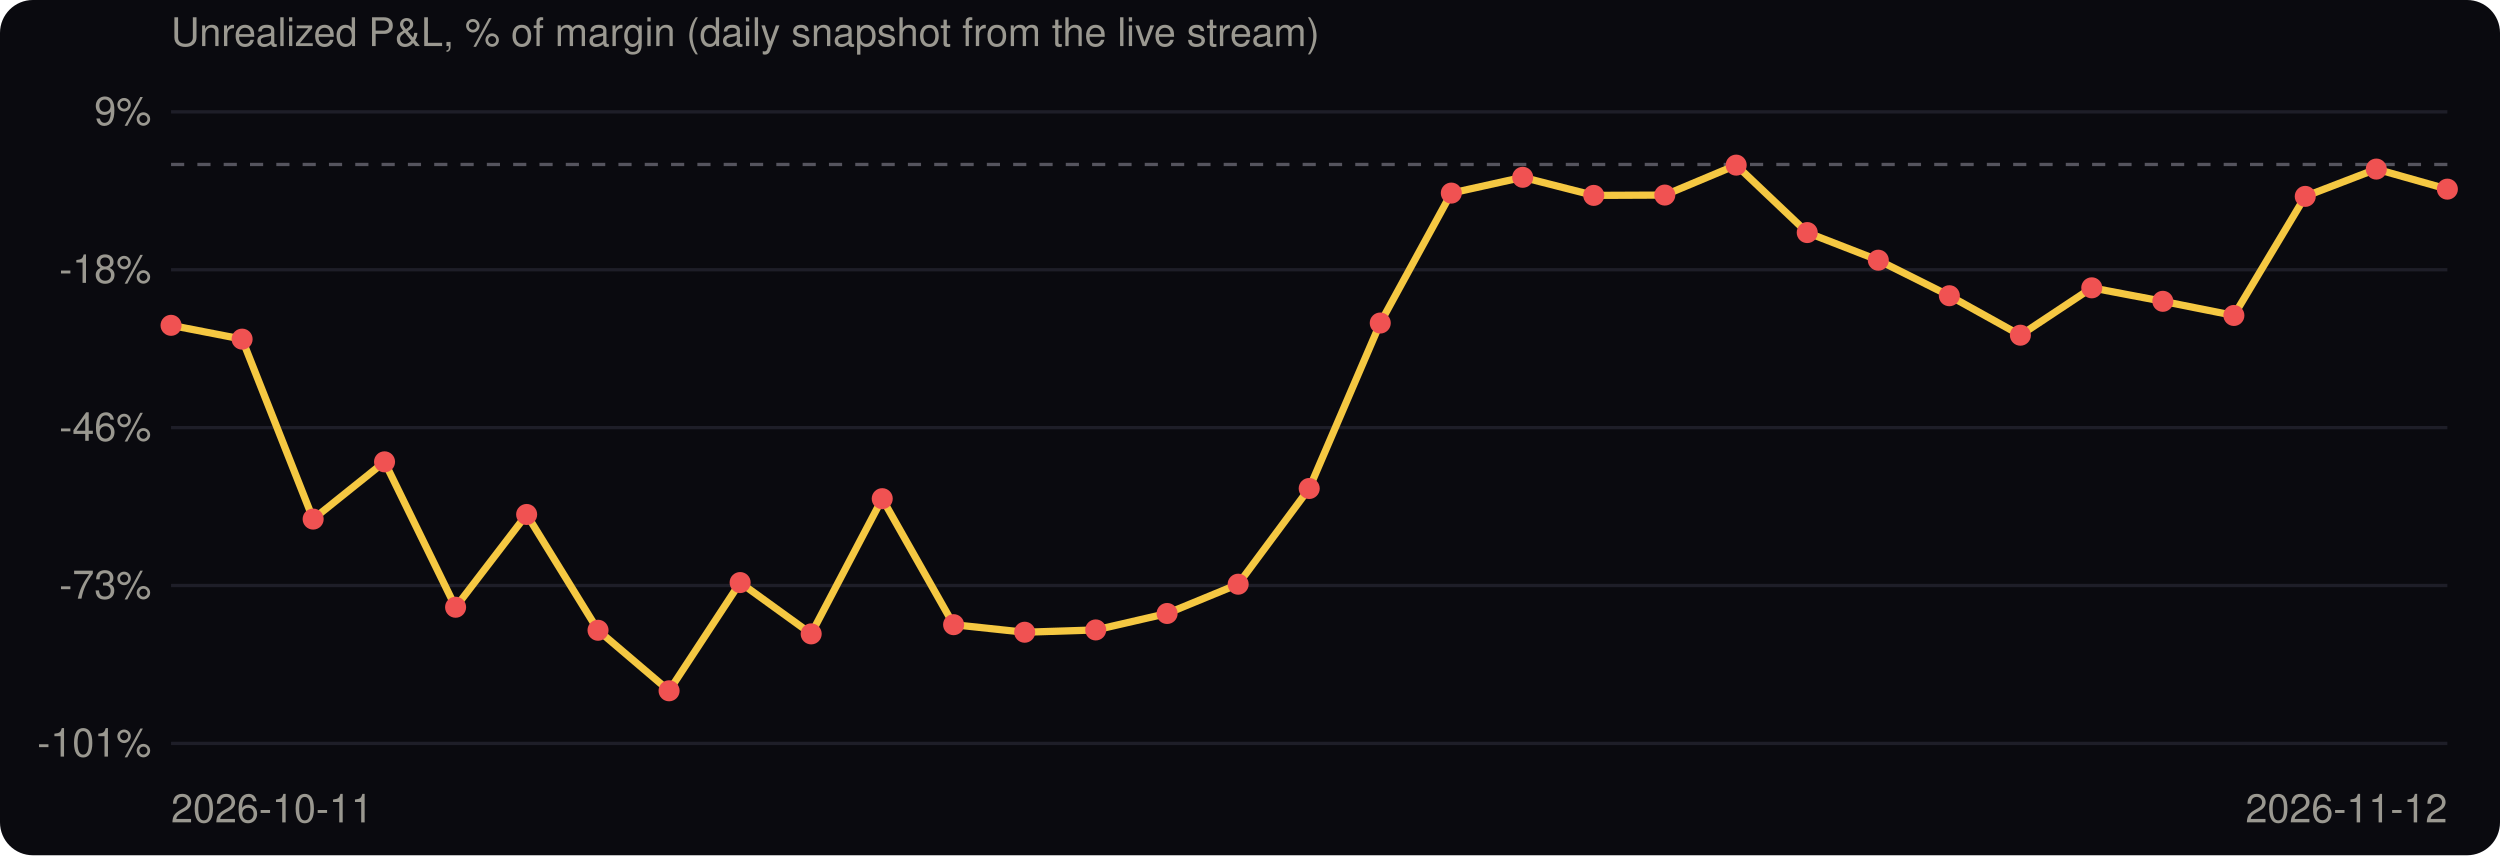
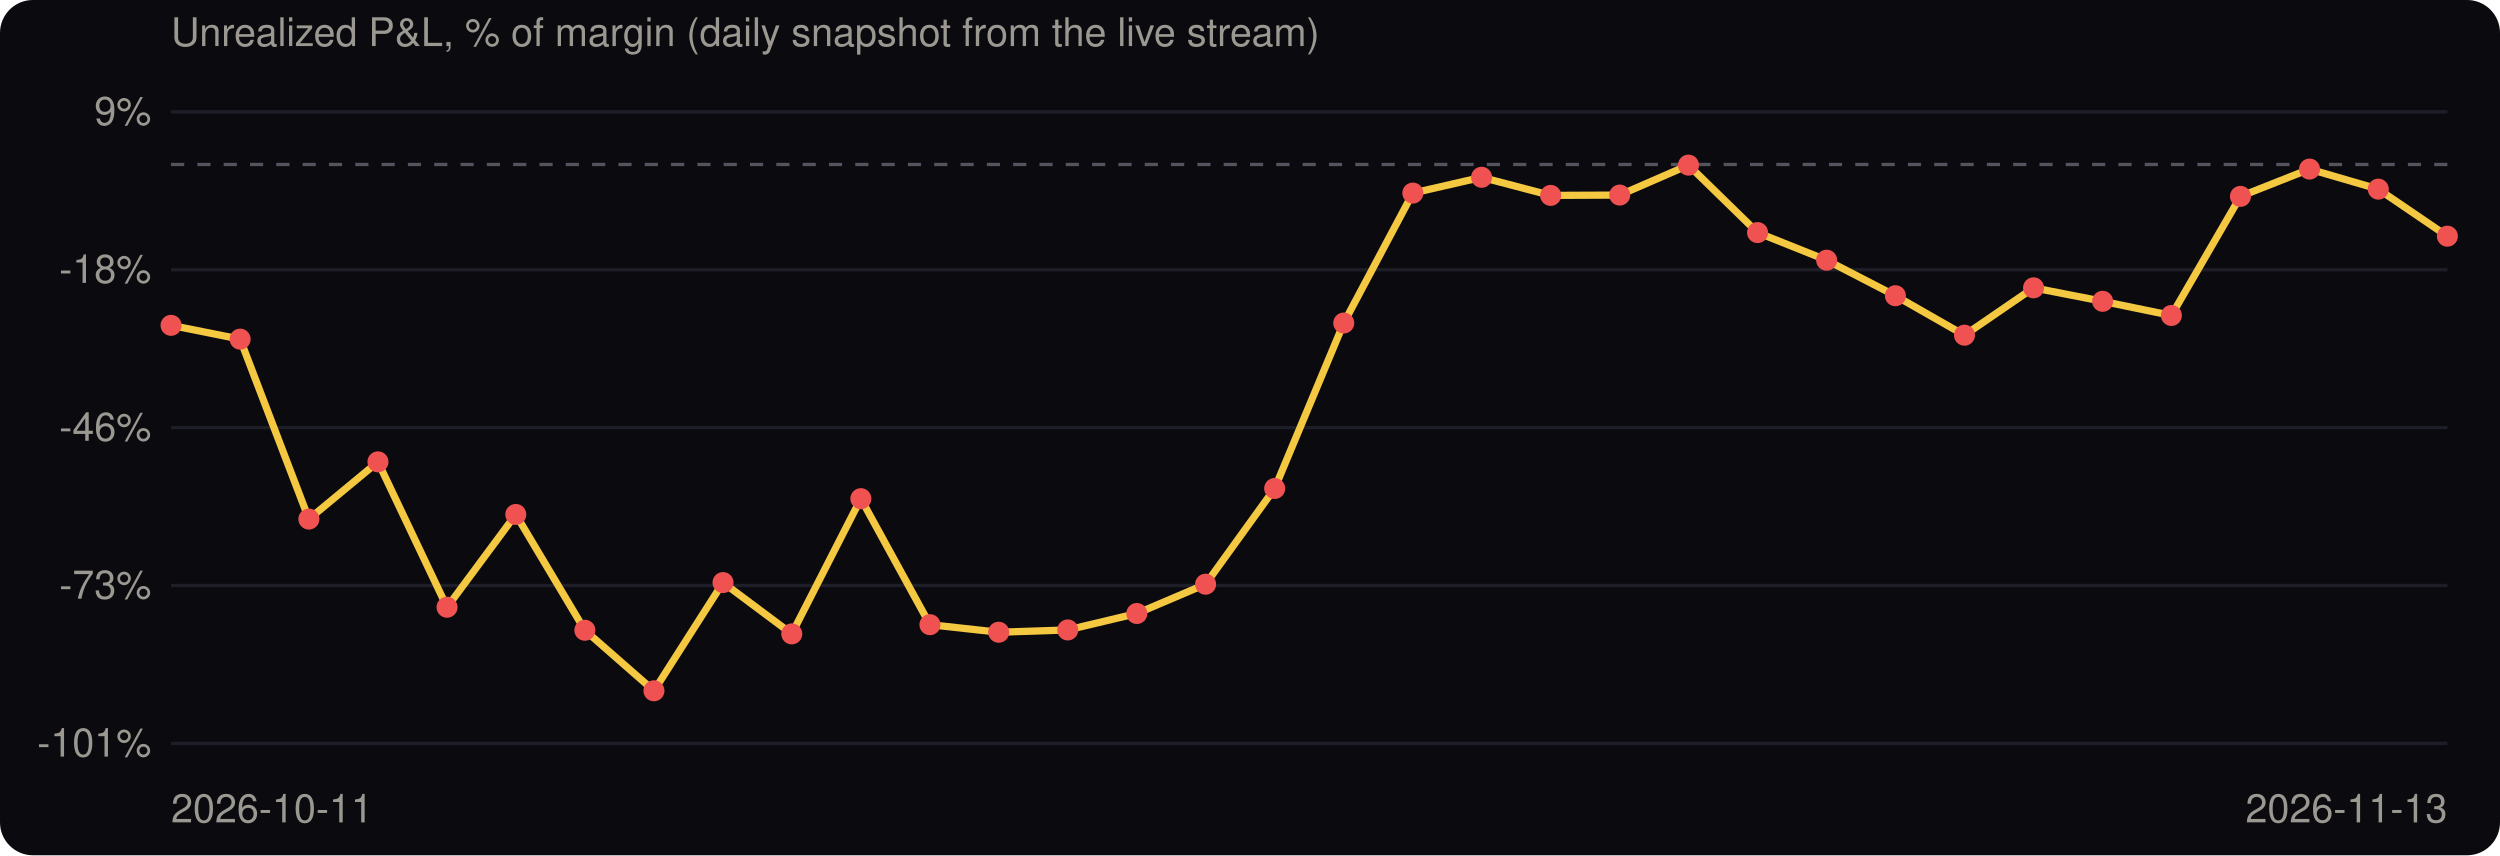
<svg xmlns="http://www.w3.org/2000/svg" viewBox="0 0 760 260" width="760" height="260" font-family="Helvetica, Arial, sans-serif" font-size="12">
  <rect width="760" height="260" rx="10" fill="#0A0A0F" />
  <text x="52" y="14" fill="#9A9890">Unrealized P&amp;L, % of margin (daily snapshot from the live stream)</text>
  <line x1="52" x2="744" y1="226.0" y2="226.0" stroke="#1E1E28" />
  <text x="46" y="230.0" fill="#9A9890" text-anchor="end">-101%</text>
  <line x1="52" x2="744" y1="178.0" y2="178.0" stroke="#1E1E28" />
  <text x="46" y="182.0" fill="#9A9890" text-anchor="end">-73%</text>
  <line x1="52" x2="744" y1="130.0" y2="130.0" stroke="#1E1E28" />
  <text x="46" y="134.0" fill="#9A9890" text-anchor="end">-46%</text>
  <line x1="52" x2="744" y1="82.0" y2="82.0" stroke="#1E1E28" />
  <text x="46" y="86.0" fill="#9A9890" text-anchor="end">-18%</text>
  <line x1="52" x2="744" y1="34.0" y2="34.0" stroke="#1E1E28" />
  <text x="46" y="38.0" fill="#9A9890" text-anchor="end">9%</text>
  <line x1="52" x2="744" y1="50.0" y2="50.0" stroke="#55545E" stroke-dasharray="4 4" />
-   <path d="M52.0,98.9 L73.6,103.1 L95.2,157.8 L116.9,140.4 L138.5,184.6 L160.1,156.4 L181.8,191.6 L203.4,210.0 L225.0,177.1 L246.6,192.7 L268.2,151.6 L289.9,189.9 L311.5,192.2 L333.1,191.5 L354.8,186.5 L376.4,177.6 L398.0,148.5 L419.6,98.2 L441.2,58.7 L462.9,53.9 L484.5,59.4 L506.1,59.3 L527.8,50.2 L549.4,70.7 L571.0,79.1 L592.6,89.9 L614.2,101.9 L635.9,87.5 L657.5,91.6 L679.1,95.9 L700.8,59.7 L722.4,51.4 L744.0,57.5" fill="none" stroke="#F5C842" stroke-width="2.2" />
+   <path d="M52.0,98.9 L73.0,103.1 L93.9,157.8 L114.9,140.4 L135.9,184.6 L156.8,156.4 L177.8,191.6 L198.8,210.0 L219.8,177.1 L240.7,192.7 L261.7,151.6 L282.7,189.9 L303.6,192.2 L324.6,191.5 L345.6,186.5 L366.5,177.6 L387.5,148.5 L408.5,98.2 L429.5,58.7 L450.4,53.9 L471.4,59.4 L492.4,59.3 L513.3,50.2 L534.3,70.7 L555.3,79.1 L576.2,89.9 L597.2,101.9 L618.2,87.5 L639.2,91.6 L660.1,95.9 L681.1,59.7 L702.1,51.4 L723.0,57.5 L744.0,71.8" fill="none" stroke="#F5C842" stroke-width="2.2" />
  <circle cx="52.0" cy="98.9" r="3.2" fill="#f05252" />
-   <circle cx="73.6" cy="103.1" r="3.2" fill="#f05252" />
-   <circle cx="95.2" cy="157.8" r="3.2" fill="#f05252" />
-   <circle cx="116.9" cy="140.4" r="3.2" fill="#f05252" />
-   <circle cx="138.5" cy="184.6" r="3.2" fill="#f05252" />
-   <circle cx="160.1" cy="156.4" r="3.2" fill="#f05252" />
-   <circle cx="181.8" cy="191.6" r="3.2" fill="#f05252" />
-   <circle cx="203.4" cy="210.0" r="3.2" fill="#f05252" />
-   <circle cx="225.0" cy="177.1" r="3.2" fill="#f05252" />
-   <circle cx="246.6" cy="192.7" r="3.2" fill="#f05252" />
-   <circle cx="268.2" cy="151.6" r="3.2" fill="#f05252" />
-   <circle cx="289.9" cy="189.9" r="3.2" fill="#f05252" />
-   <circle cx="311.5" cy="192.2" r="3.2" fill="#f05252" />
-   <circle cx="333.1" cy="191.5" r="3.2" fill="#f05252" />
-   <circle cx="354.8" cy="186.5" r="3.2" fill="#f05252" />
-   <circle cx="376.4" cy="177.6" r="3.2" fill="#f05252" />
-   <circle cx="398.0" cy="148.5" r="3.2" fill="#f05252" />
-   <circle cx="419.6" cy="98.2" r="3.2" fill="#f05252" />
-   <circle cx="441.2" cy="58.7" r="3.2" fill="#f05252" />
-   <circle cx="462.9" cy="53.9" r="3.2" fill="#f05252" />
-   <circle cx="484.5" cy="59.4" r="3.2" fill="#f05252" />
-   <circle cx="506.1" cy="59.3" r="3.2" fill="#f05252" />
-   <circle cx="527.8" cy="50.2" r="3.2" fill="#f05252" />
-   <circle cx="549.4" cy="70.7" r="3.2" fill="#f05252" />
-   <circle cx="571.0" cy="79.1" r="3.2" fill="#f05252" />
-   <circle cx="592.6" cy="89.9" r="3.2" fill="#f05252" />
-   <circle cx="614.2" cy="101.9" r="3.2" fill="#f05252" />
-   <circle cx="635.9" cy="87.5" r="3.2" fill="#f05252" />
-   <circle cx="657.5" cy="91.6" r="3.2" fill="#f05252" />
-   <circle cx="679.1" cy="95.9" r="3.2" fill="#f05252" />
-   <circle cx="700.8" cy="59.7" r="3.2" fill="#f05252" />
-   <circle cx="722.4" cy="51.4" r="3.2" fill="#f05252" />
-   <circle cx="744.0" cy="57.5" r="3.2" fill="#f05252" />
+   <circle cx="73.0" cy="103.1" r="3.2" fill="#f05252" />
+   <circle cx="93.9" cy="157.8" r="3.2" fill="#f05252" />
+   <circle cx="114.9" cy="140.4" r="3.2" fill="#f05252" />
+   <circle cx="135.9" cy="184.6" r="3.2" fill="#f05252" />
+   <circle cx="156.8" cy="156.4" r="3.2" fill="#f05252" />
+   <circle cx="177.8" cy="191.6" r="3.2" fill="#f05252" />
+   <circle cx="198.8" cy="210.0" r="3.2" fill="#f05252" />
+   <circle cx="219.8" cy="177.1" r="3.2" fill="#f05252" />
+   <circle cx="240.7" cy="192.7" r="3.2" fill="#f05252" />
+   <circle cx="261.7" cy="151.6" r="3.2" fill="#f05252" />
+   <circle cx="282.7" cy="189.9" r="3.2" fill="#f05252" />
+   <circle cx="303.6" cy="192.2" r="3.2" fill="#f05252" />
+   <circle cx="324.6" cy="191.5" r="3.2" fill="#f05252" />
+   <circle cx="345.6" cy="186.5" r="3.2" fill="#f05252" />
+   <circle cx="366.5" cy="177.6" r="3.2" fill="#f05252" />
+   <circle cx="387.5" cy="148.5" r="3.2" fill="#f05252" />
+   <circle cx="408.5" cy="98.2" r="3.2" fill="#f05252" />
+   <circle cx="429.5" cy="58.7" r="3.2" fill="#f05252" />
+   <circle cx="450.4" cy="53.9" r="3.2" fill="#f05252" />
+   <circle cx="471.4" cy="59.4" r="3.2" fill="#f05252" />
+   <circle cx="492.4" cy="59.3" r="3.2" fill="#f05252" />
+   <circle cx="513.3" cy="50.2" r="3.2" fill="#f05252" />
+   <circle cx="534.3" cy="70.7" r="3.2" fill="#f05252" />
+   <circle cx="555.3" cy="79.1" r="3.2" fill="#f05252" />
+   <circle cx="576.2" cy="89.9" r="3.2" fill="#f05252" />
+   <circle cx="597.2" cy="101.9" r="3.2" fill="#f05252" />
+   <circle cx="618.2" cy="87.5" r="3.2" fill="#f05252" />
+   <circle cx="639.2" cy="91.6" r="3.2" fill="#f05252" />
+   <circle cx="660.1" cy="95.9" r="3.2" fill="#f05252" />
+   <circle cx="681.1" cy="59.7" r="3.2" fill="#f05252" />
+   <circle cx="702.1" cy="51.4" r="3.2" fill="#f05252" />
+   <circle cx="723.0" cy="57.5" r="3.2" fill="#f05252" />
+   <circle cx="744.0" cy="71.8" r="3.2" fill="#f05252" />
  <text x="52" y="250" fill="#9A9890">2026-10-11</text>
-   <text x="744" y="250" fill="#9A9890" text-anchor="end">2026-11-12</text>
+   <text x="744" y="250" fill="#9A9890" text-anchor="end">2026-11-13</text>
</svg>
